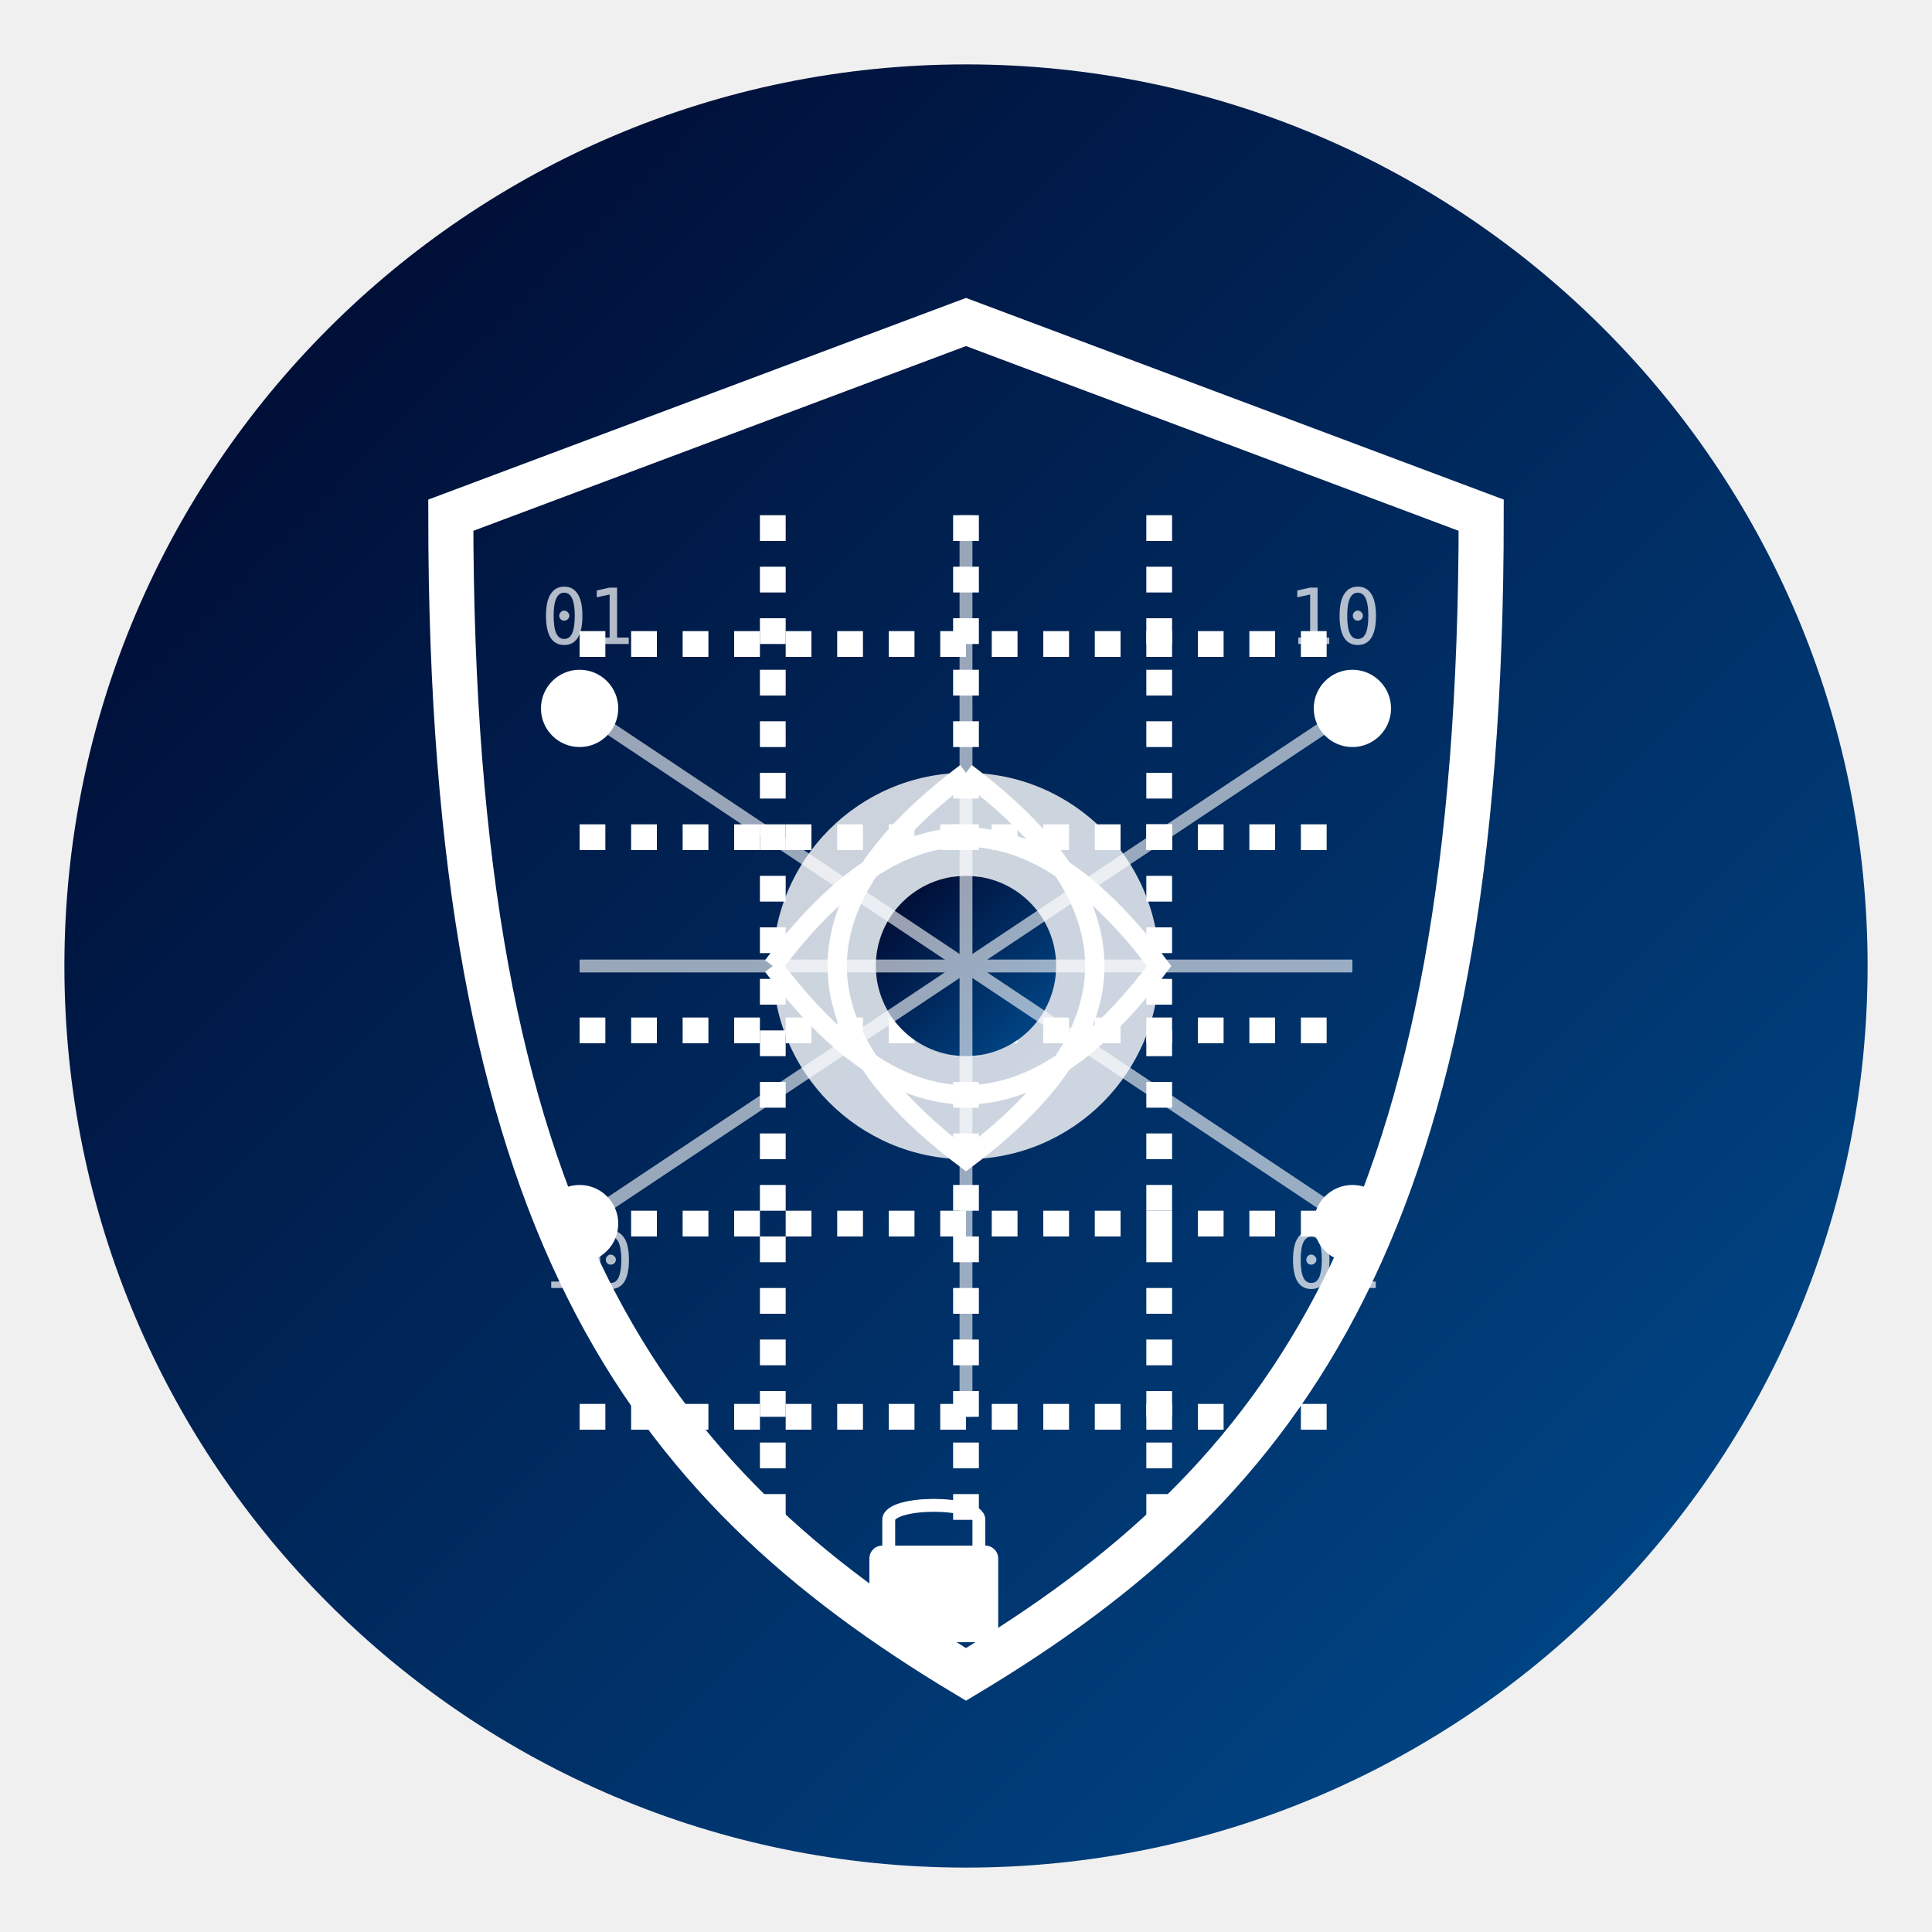
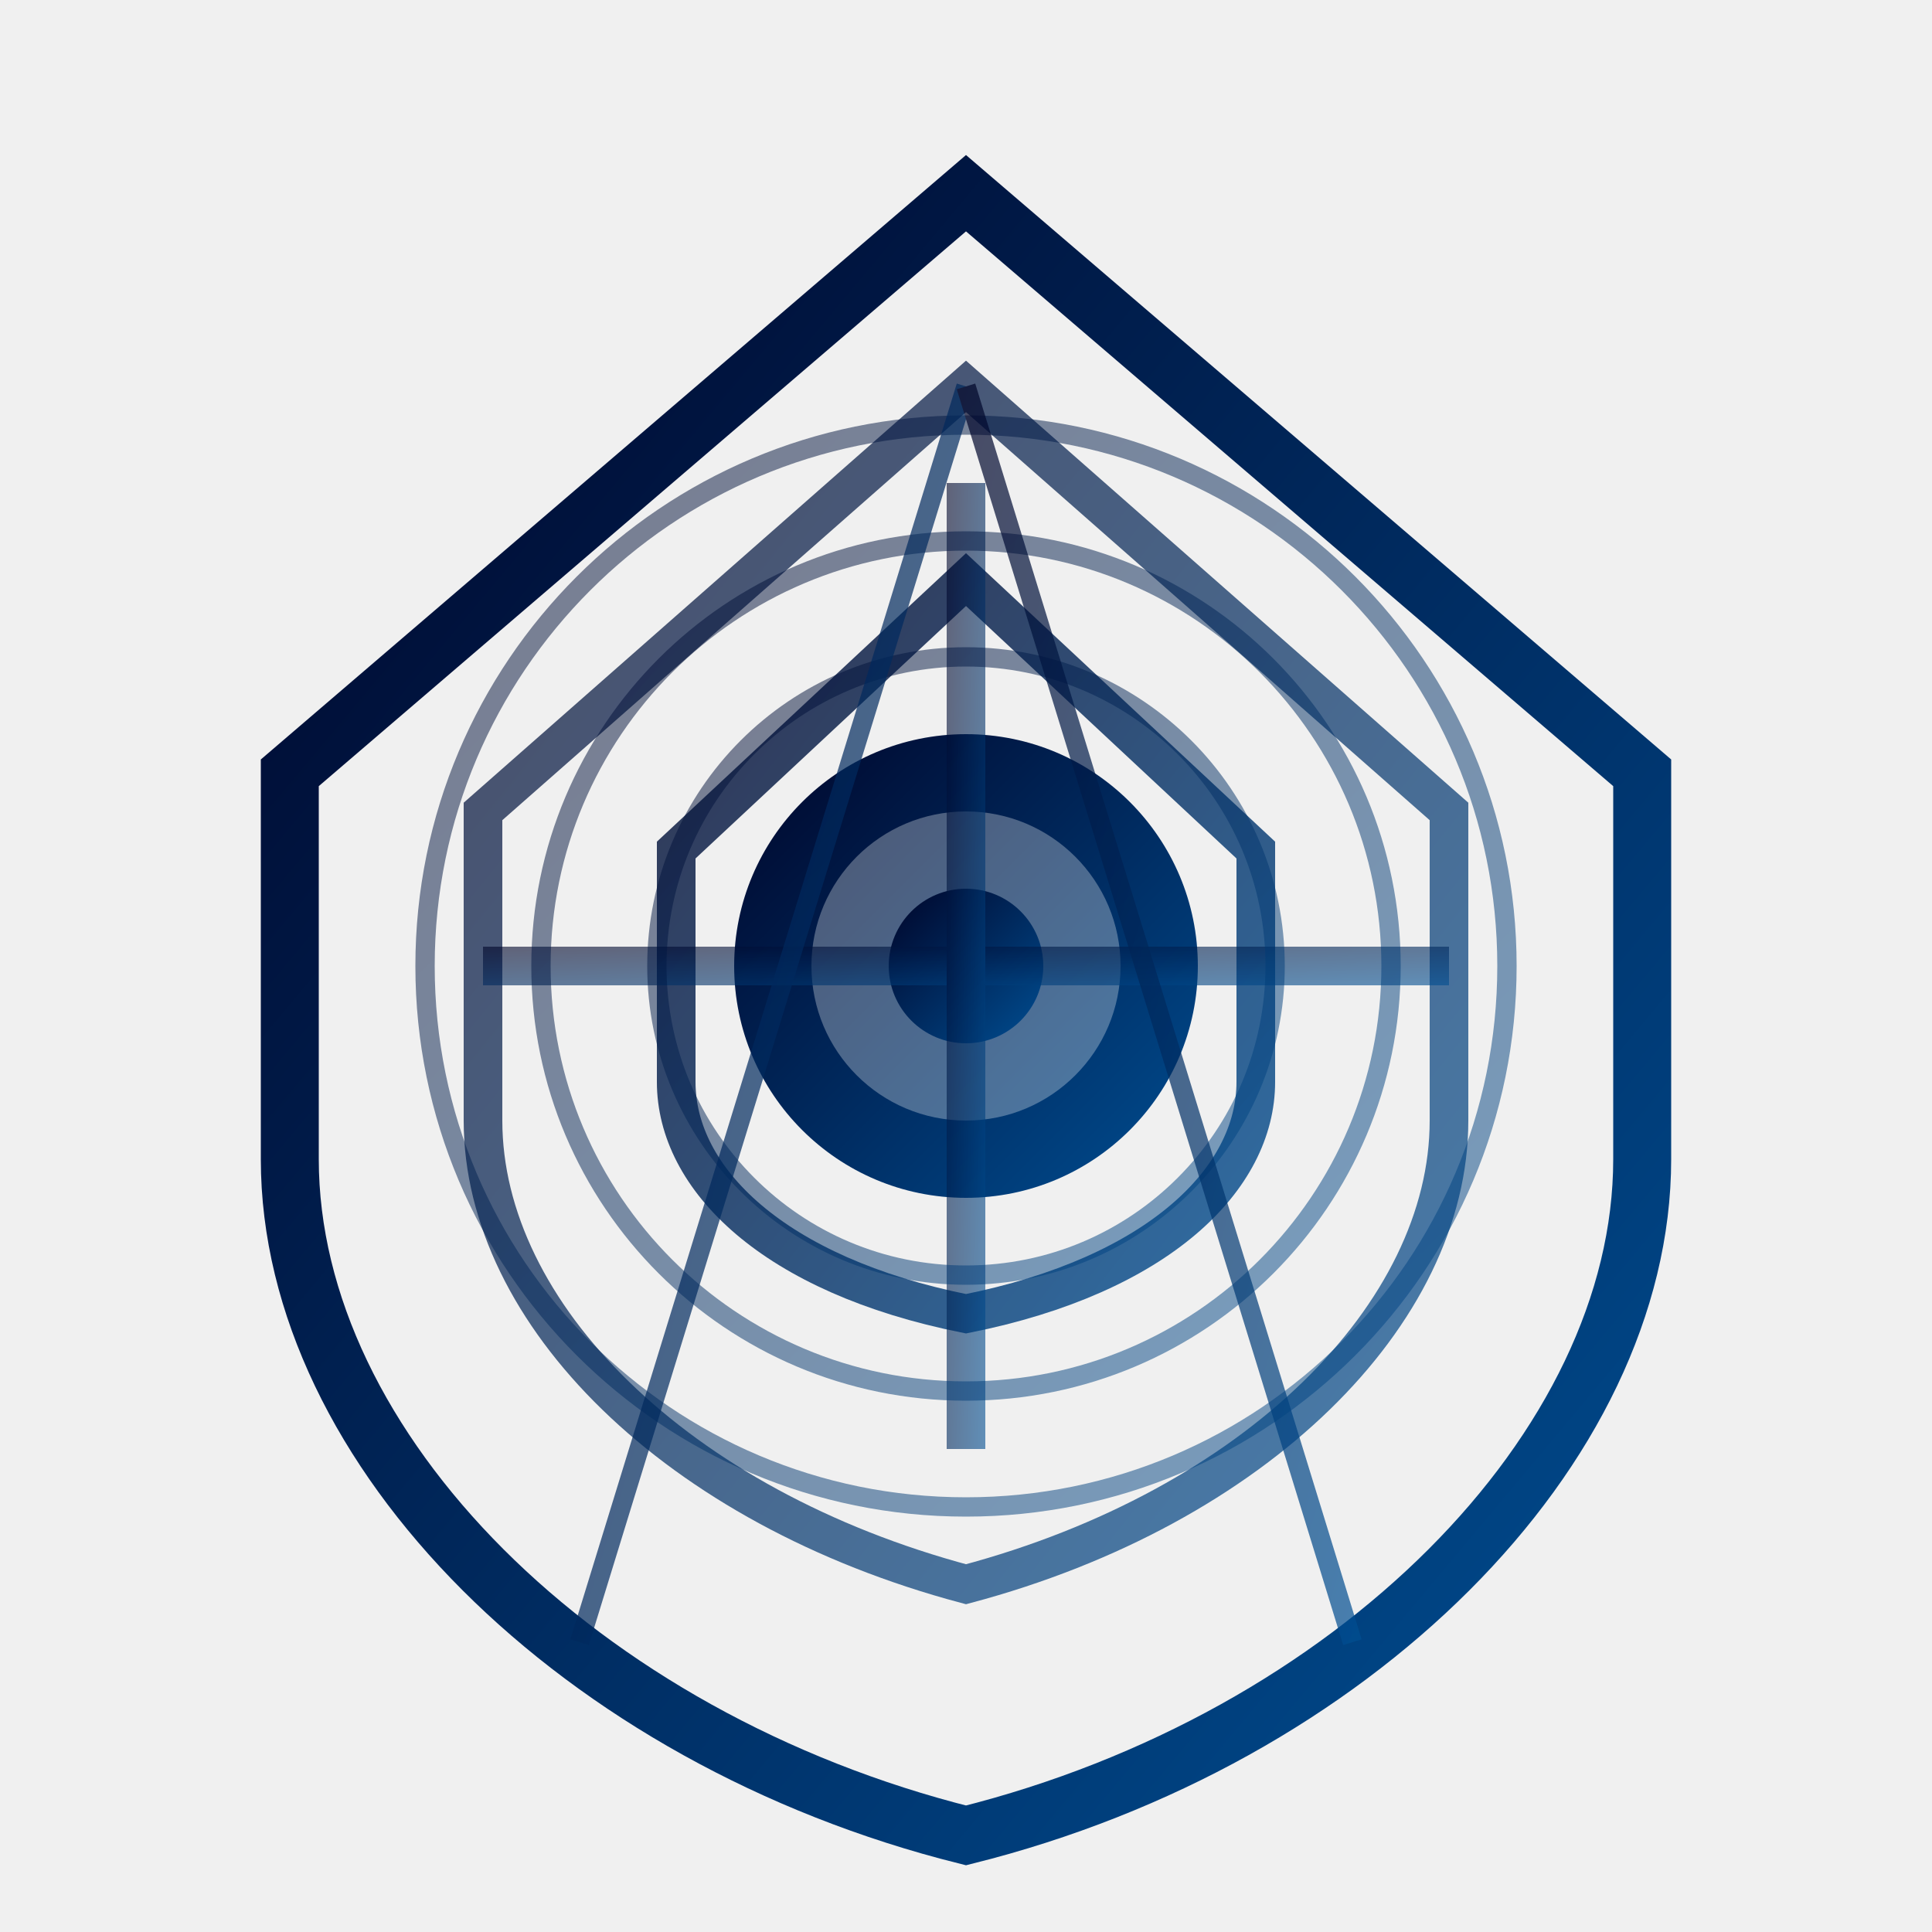
- <svg xmlns="http://www.w3.org/2000/svg" width="150" height="150" viewBox="0 0 150 150">
+ <svg xmlns="http://www.w3.org/2000/svg" width="100" height="100" viewBox="0 0 100 100" fill="none">
  <defs>
-     <linearGradient id="guardGrad" x1="0%" y1="0%" x2="100%" y2="100%">
-       <stop offset="0%" style="stop-color:#000428;stop-opacity:1" />
-       <stop offset="100%" style="stop-color:#004e92;stop-opacity:1" />
+     <linearGradient id="guard-grad" x1="0%" y1="0%" x2="100%" y2="100%">
+       <stop offset="0%" stop-color="#000428" />
+       <stop offset="100%" stop-color="#004e92" />
    </linearGradient>
  </defs>
-   <circle cx="75" cy="75" r="70" fill="url(#guardGrad)" />
-   <path d="M75,25 L35,40 C35,95 50,115 75,130 C100,115 115,95 115,40 L75,25 Z" fill="none" stroke="white" stroke-width="3.5" />
-   <g fill="none" stroke="white" stroke-width="2">
-     <line x1="45" y1="50" x2="105" y2="50" stroke-dasharray="2" />
-     <line x1="45" y1="65" x2="105" y2="65" stroke-dasharray="2" />
-     <line x1="45" y1="80" x2="105" y2="80" stroke-dasharray="2" />
-     <line x1="45" y1="95" x2="105" y2="95" stroke-dasharray="2" />
-     <line x1="45" y1="110" x2="105" y2="110" stroke-dasharray="2" />
-     <line x1="60" y1="40" x2="60" y2="120" stroke-dasharray="2" />
-     <line x1="75" y1="40" x2="75" y2="120" stroke-dasharray="2" />
-     <line x1="90" y1="40" x2="90" y2="120" stroke-dasharray="2" />
+   <path d="M50 10L15 40V60C15 75 30 90 50 95C70 90 85 75 85 60V40L50 10Z" stroke="url(#guard-grad)" stroke-width="3" fill="none" />
+   <path d="M50 20L25 42V58C25 68 35 78 50 82C65 78 75 68 75 58V42L50 20Z" stroke="url(#guard-grad)" stroke-width="2" fill="none" opacity="0.7" />
+   <path d="M50 30L35 44V56C35 61 40 66 50 68C60 66 65 61 65 56V44L50 30Z" stroke="url(#guard-grad)" stroke-width="2" fill="none" opacity="0.8" />
+   <circle cx="50" cy="50" r="12" fill="url(#guard-grad)" />
+   <circle cx="50" cy="50" r="8" fill="white" opacity="0.3" />
+   <circle cx="50" cy="50" r="4" fill="url(#guard-grad)" />
+   <g opacity="0.6">
+     <rect x="25" y="49" width="50" height="2" fill="url(#guard-grad)">
+       <animate attributeName="y" values="40;60;40" dur="3s" repeatCount="indefinite" />
+       <animate attributeName="opacity" values="0.2;0.6;0.2" dur="3s" repeatCount="indefinite" />
+     </rect>
+     <rect x="49" y="25" width="2" height="50" fill="url(#guard-grad)">
+       <animate attributeName="x" values="40;60;40" dur="3s" repeatCount="indefinite" />
+       <animate attributeName="opacity" values="0.2;0.6;0.2" dur="3s" repeatCount="indefinite" />
+     </rect>
  </g>
-   <g>
-     <circle cx="75" cy="75" r="15" fill="white" opacity="0.8" />
-     <circle cx="75" cy="75" r="7" fill="url(#guardGrad)" />
-     <path d="M75,60 Q55,75 75,90 Q95,75 75,60" fill="none" stroke="white" stroke-width="1.5" />
-     <path d="M60,75 Q75,55 90,75 Q75,95 60,75" fill="none" stroke="white" stroke-width="1.5" />
-     <circle cx="45" cy="55" r="3" fill="white" />
-     <circle cx="105" cy="55" r="3" fill="white" />
-     <circle cx="45" cy="95" r="3" fill="white" />
-     <circle cx="105" cy="95" r="3" fill="white" />
-     <g fill="white" font-family="monospace" font-size="6">
-       <text x="42" y="50" opacity="0.7">01</text>
-       <text x="100" y="50" opacity="0.7">10</text>
-       <text x="42" y="100" opacity="0.7">10</text>
-       <text x="100" y="100" opacity="0.7">01</text>
-     </g>
+   <g opacity="0.5">
+     <circle cx="50" cy="50" r="16" stroke="url(#guard-grad)" stroke-width="1" fill="none">
+       <animate attributeName="r" values="16;18;16" dur="2s" repeatCount="indefinite" />
+       <animate attributeName="opacity" values="0.5;0.8;0.5" dur="2s" repeatCount="indefinite" />
+     </circle>
+     <circle cx="50" cy="50" r="22" stroke="url(#guard-grad)" stroke-width="1" fill="none">
+       <animate attributeName="r" values="22;24;22" dur="3s" repeatCount="indefinite" />
+       <animate attributeName="opacity" values="0.4;0.7;0.4" dur="3s" repeatCount="indefinite" />
+     </circle>
+     <circle cx="50" cy="50" r="28" stroke="url(#guard-grad)" stroke-width="1" fill="none">
+       <animate attributeName="r" values="28;30;28" dur="4s" repeatCount="indefinite" />
+       <animate attributeName="opacity" values="0.3;0.6;0.3" dur="4s" repeatCount="indefinite" />
+     </circle>
  </g>
-   <g stroke="white" stroke-width="1" opacity="0.6">
-     <line x1="45" y1="55" x2="105" y2="95" />
-     <line x1="45" y1="95" x2="105" y2="55" />
-     <line x1="75" y1="40" x2="75" y2="110" />
-     <line x1="45" y1="75" x2="105" y2="75" />
-   </g>
-   <g transform="translate(65, 115) scale(0.5)">
-     <rect x="5" y="10" width="20" height="15" rx="2" ry="2" fill="white" />
-     <path d="M8,10 L8,6 C8,3 22,3 22,6 L22,10" stroke="white" stroke-width="2" fill="none" />
+   <g opacity="0.7">
+     <path d="M50 20L30 85" stroke="url(#guard-grad)" stroke-width="1">
+       <animate attributeName="d" values="M50 20L30 85;M50 20L70 85;M50 20L30 85" dur="10s" repeatCount="indefinite" />
+     </path>
+     <path d="M50 20L70 85" stroke="url(#guard-grad)" stroke-width="1">
+       <animate attributeName="d" values="M50 20L70 85;M50 20L30 85;M50 20L70 85" dur="10s" repeatCount="indefinite" />
+     </path>
  </g>
</svg>
